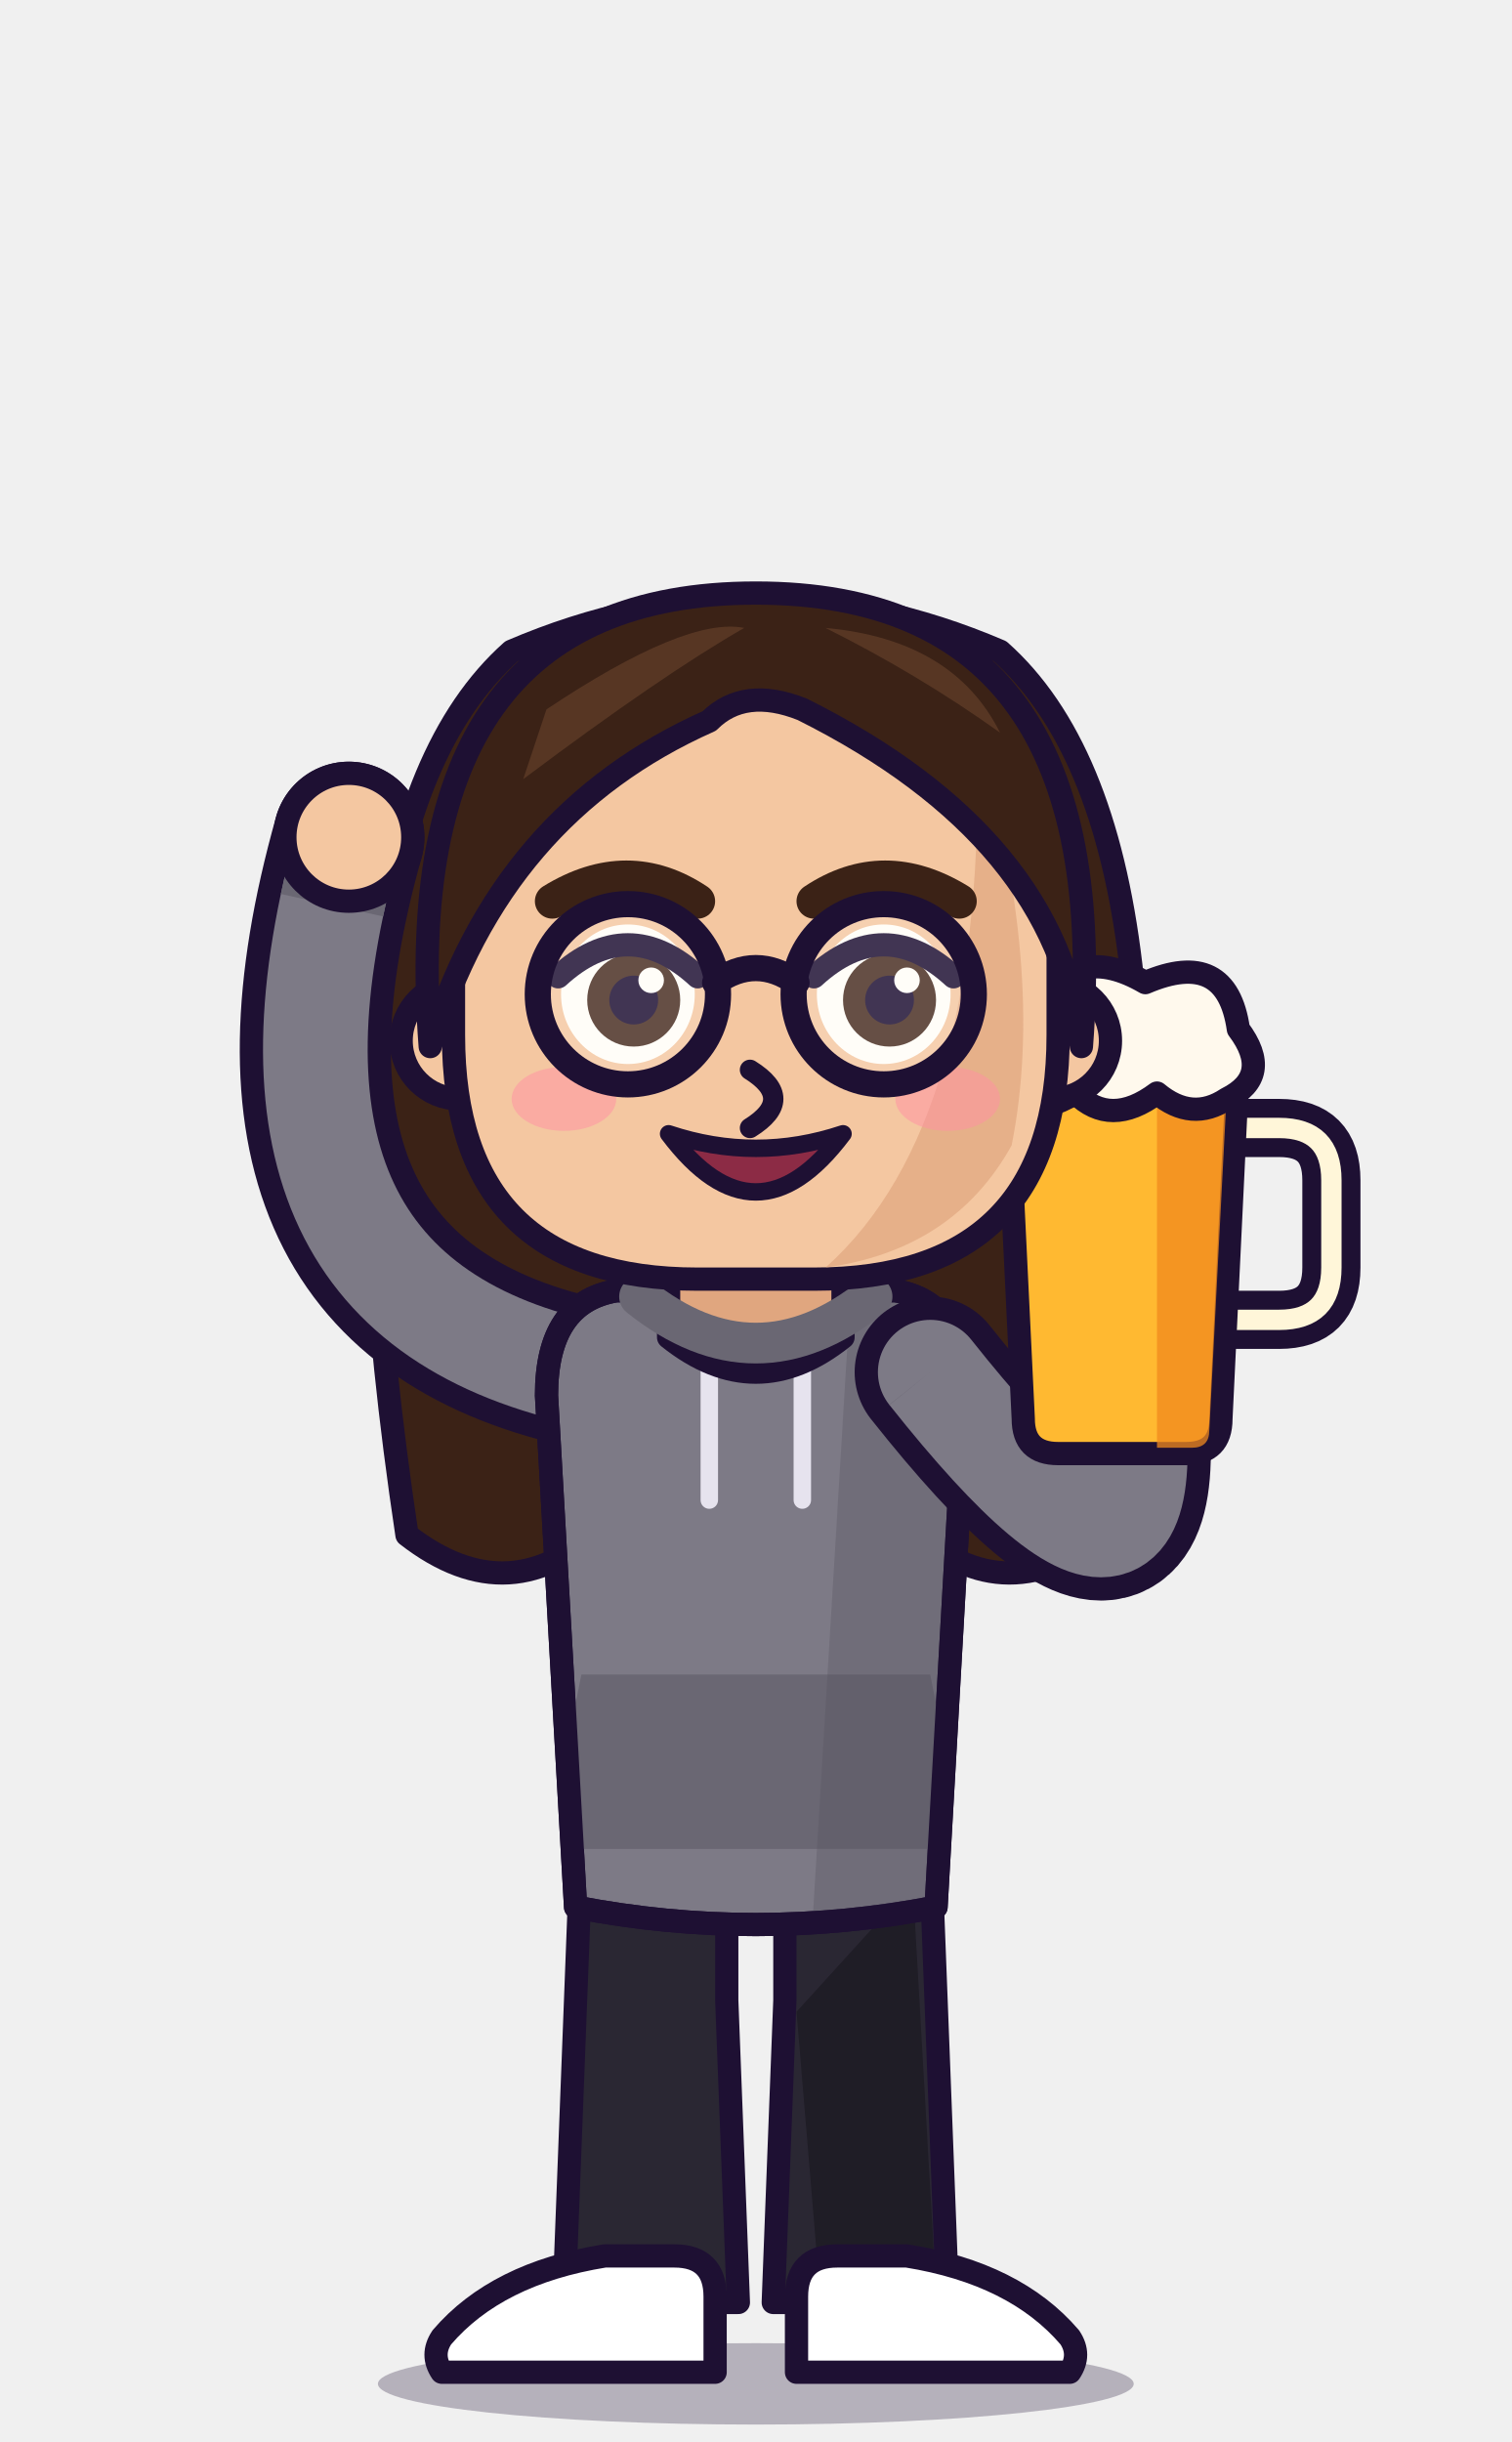
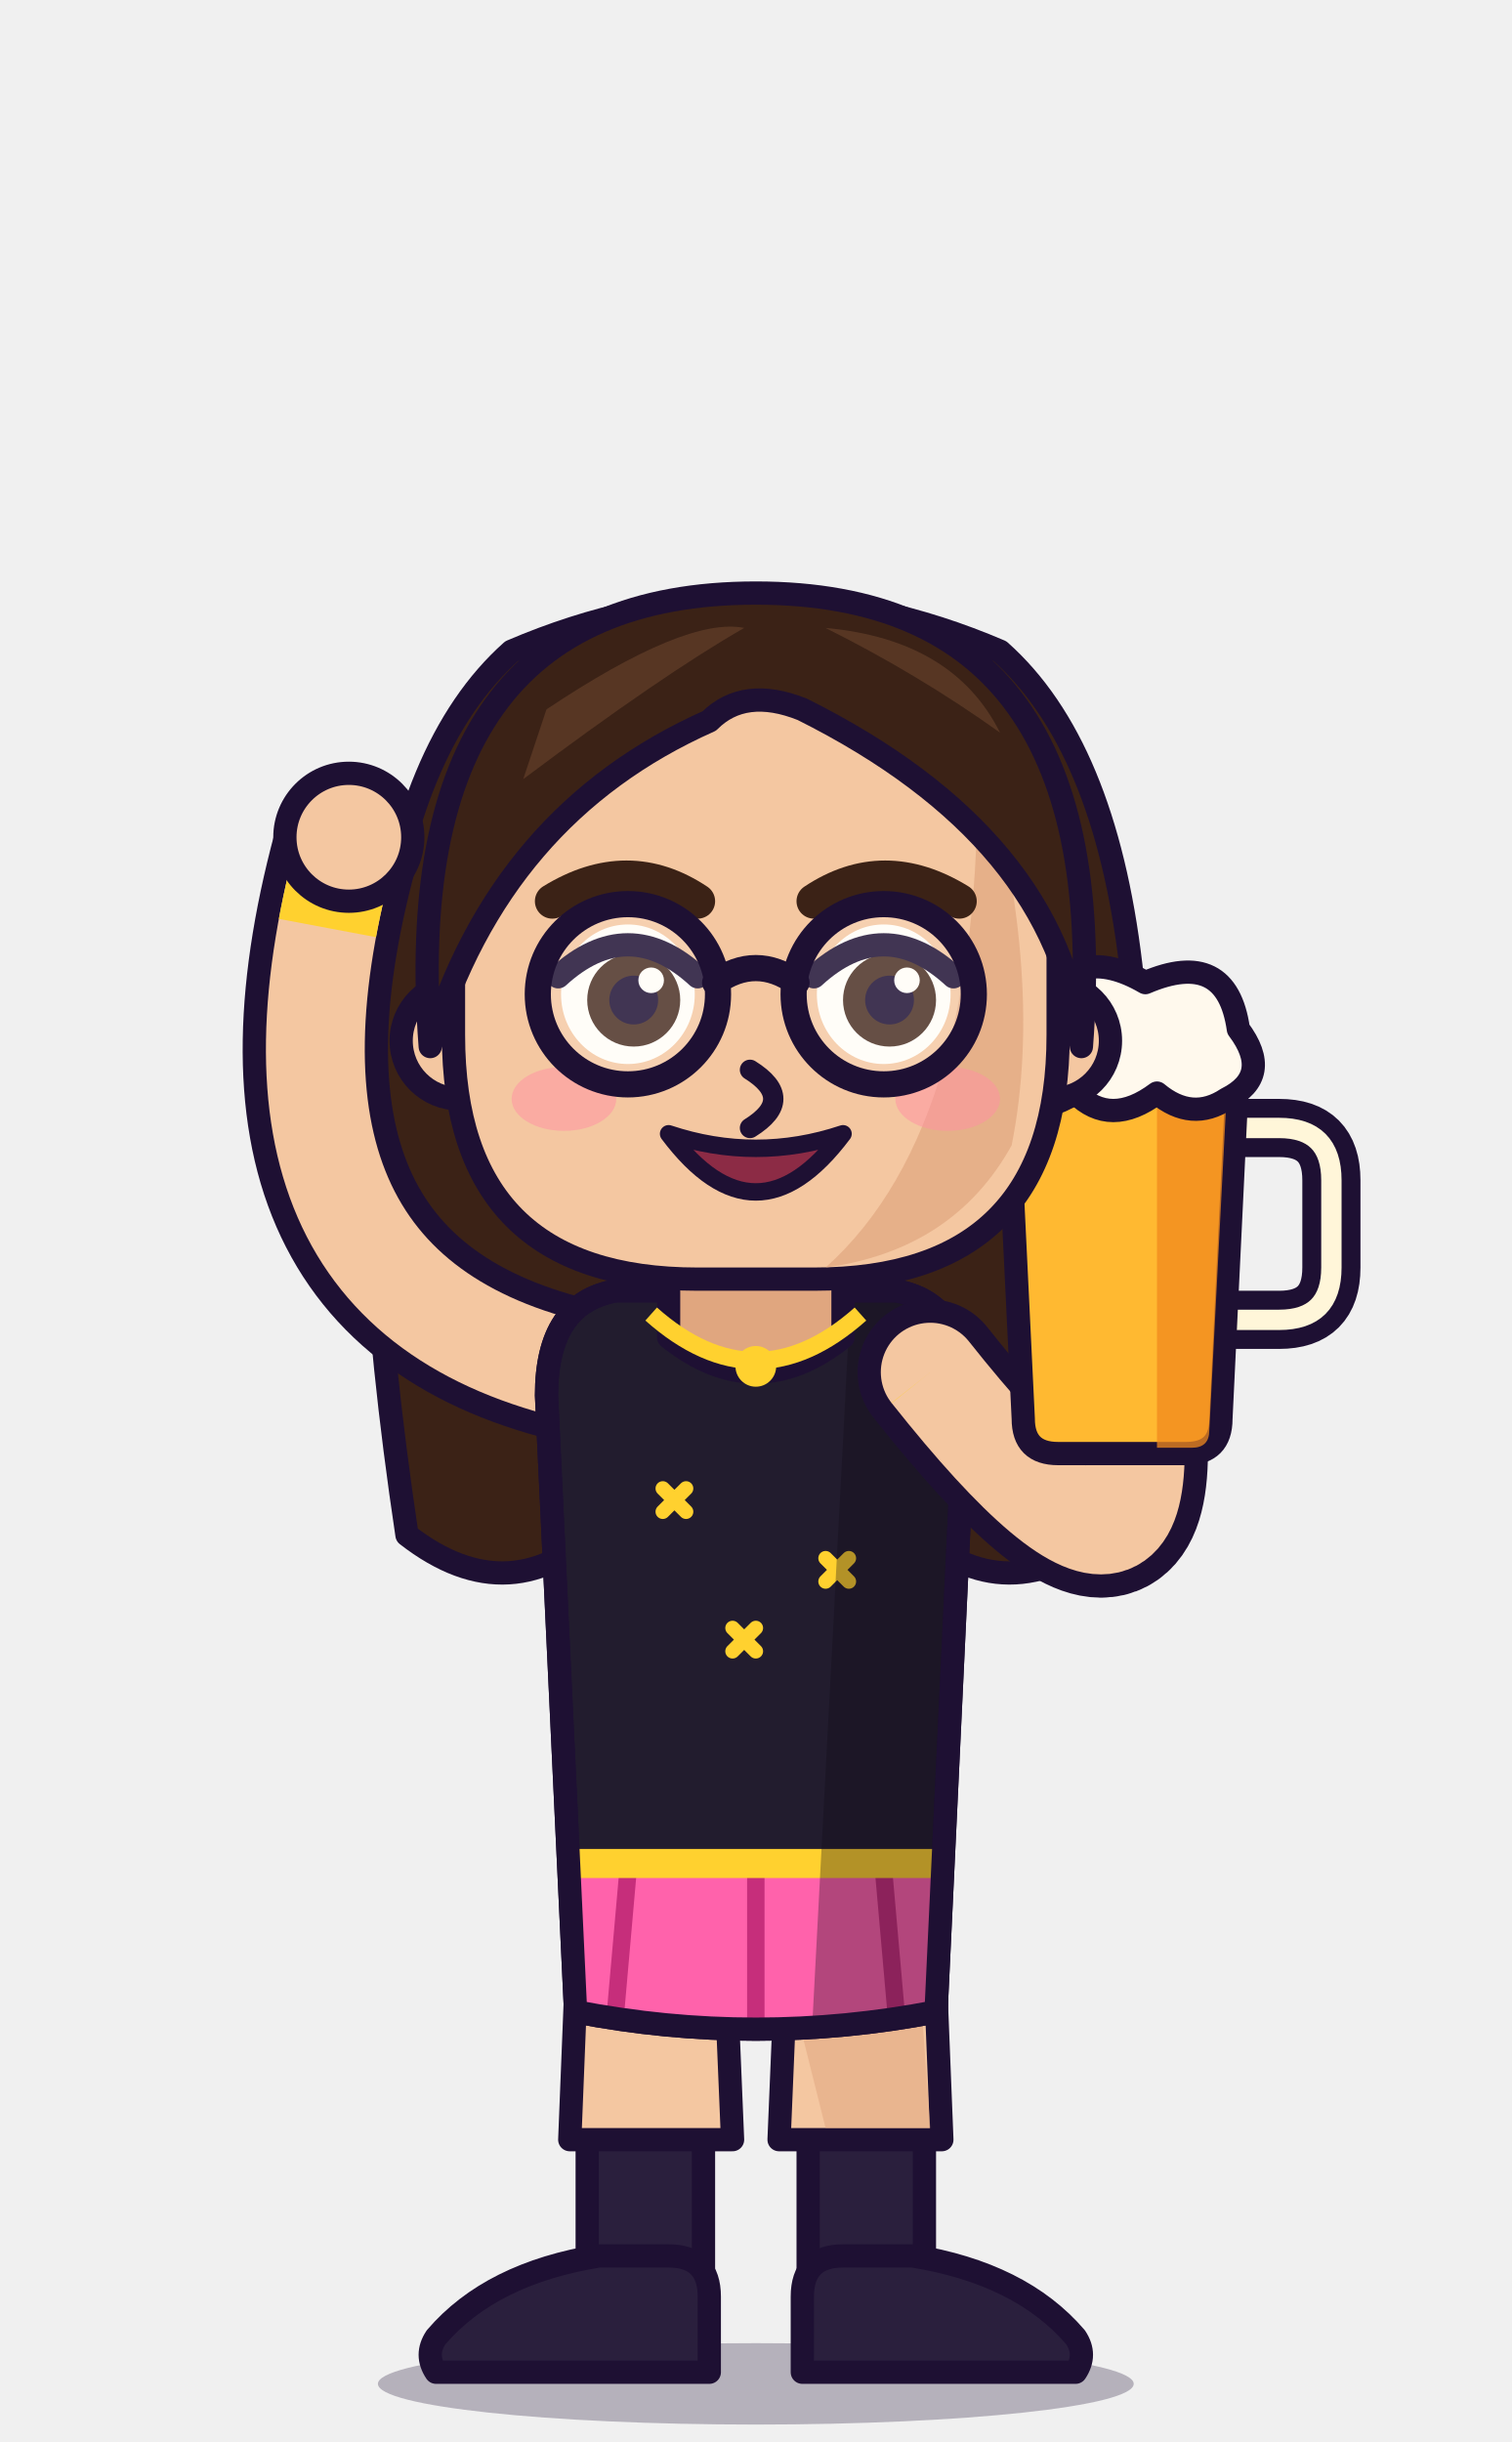
<svg xmlns="http://www.w3.org/2000/svg" viewBox="0 0 260 420" role="img" aria-label="Pili">
  <path d="M70 264Q52 144 88 112Q130 94 172 112Q208 144 190 264Q172 278 156 262H104Q88 278 70 264Z" fill="#3B2216" stroke="#1E1033" stroke-width="4" stroke-linejoin="round" stroke-linecap="round" />
  <ellipse cx="130" cy="410" rx="65" ry="7" fill="#1E1033" opacity="0.28" />
-   <path d="M100 318L97 396H127L125 344L125 318Z" fill="#2A2733" stroke="#1E1033" stroke-width="4" stroke-linejoin="round" stroke-linecap="round" />
-   <path d="M160 318L163 396H133L135 344L135 318Z" fill="#2A2733" stroke="#1E1033" stroke-width="4" stroke-linejoin="round" stroke-linecap="round" />
-   <path d="M137 346L141 394H161L157 324Z" fill="#16141C" opacity="0.55" />
-   <path d="M123 408v-13q0 -7 -7 -7h-12q-18.6 3 -28 14q-2 3 0 6z" fill="#FFFFFF" stroke="#1E1033" stroke-width="4" stroke-linejoin="round" stroke-linecap="round" />
-   <path d="M137 408v-13q0 -7 7 -7h12q18.6 3 28 14q2 3 0 6z" fill="#FFFFFF" stroke="#1E1033" stroke-width="4" stroke-linejoin="round" stroke-linecap="round" />
-   <path d="M100 236Q38 222 60 144" fill="none" stroke="#1E1033" stroke-width="26" stroke-linecap="round" />
-   <path d="M100 236Q38 222 60 144" fill="none" stroke="#7D7A86" stroke-width="18" stroke-linecap="round" />
-   <path d="M100 236Q38 222 60 144" fill="none" stroke="#6A6773" stroke-width="18" stroke-linecap="butt" stroke-dasharray="0 104 14 400" />
+   <path d="M101 364h20v38h-20z" fill="#2A1F3D" stroke="#1E1033" stroke-width="4" stroke-linejoin="round" stroke-linecap="round" />
+   <path d="M139 364h20v38h-20z" fill="#2A1F3D" stroke="#1E1033" stroke-width="4" stroke-linejoin="round" stroke-linecap="round" />
+   <path d="M100 318L98 368H126L125 344L125 318Z" fill="#F4C7A1" stroke="#1E1033" stroke-width="4" stroke-linejoin="round" stroke-linecap="round" />
+   <path d="M160 318L162 368H134L135 344L135 318Z" fill="#F4C7A1" stroke="#1E1033" stroke-width="4" stroke-linejoin="round" stroke-linecap="round" />
+   <path d="M137 346L142 366H160L157 324Z" fill="#E0A67F" opacity="0.55" />
+   <path d="M122 408v-13q0 -7 -7 -7h-12q-18.6 3 -28 14q-2 3 0 6z" fill="#2A1F3D" stroke="#1E1033" stroke-width="4" stroke-linejoin="round" stroke-linecap="round" />
+   <path d="M138 408v-13q0 -7 7 -7h12q18.6 3 28 14q2 3 0 6z" fill="#2A1F3D" stroke="#1E1033" stroke-width="4" stroke-linejoin="round" stroke-linecap="round" />
+   <path d="M100 236Q38 222 60 144" fill="none" stroke="#1E1033" stroke-width="25" stroke-linecap="round" />
+   <path d="M100 236Q38 222 60 144" fill="none" stroke="#F4C7A1" stroke-width="17" stroke-linecap="round" />
+   <path d="M100 236Q38 222 60 144" fill="none" stroke="#FFD12F" stroke-width="17" stroke-linecap="butt" stroke-dasharray="0 100 14 400" />
  <circle cx="60" cy="144" r="11" fill="#F4C7A1" stroke="#1E1033" stroke-width="4" stroke-linejoin="round" stroke-linecap="round" />
  <clipPath id="torso">
-     <path d="M106 222Q94 224 94 240L99 328Q130 334 161 328L166 240Q166 224 154 222Z" />
+     <path d="M106 222Q94 224 94 240L99 346Q130 352 161 346L166 240Q166 224 154 222Z" />
  </clipPath>
-   <path d="M106 222Q94 224 94 240L99 328Q130 334 161 328L166 240Q166 224 154 222Z" fill="#7D7A86" stroke="#1E1033" stroke-width="4" stroke-linejoin="round" stroke-linecap="round" />
+   <path d="M106 222Q94 224 94 240L99 346Q130 352 161 346L166 240Q166 224 154 222Z" fill="#221C2E" stroke="#1E1033" stroke-width="4" stroke-linejoin="round" stroke-linecap="round" />
  <g clip-path="url(#torso)">
-     <path d="M100 288h60l6 30h-72z" fill="#6A6773" opacity="1" />
-     <path d="M122 228v30M138 228v30" fill="none" stroke="#E6E3EE" stroke-width="3" stroke-linecap="round" stroke-linejoin="round" />
-     <path d="M146.56 218H172V338H139.3Z" fill="#55525E" opacity="0.32" />
+     <path d="M60 320H200V358H60Z" fill="#FF62AB" opacity="1" />
+     <path d="M108 322l-3 34M130 322v34M152 322l3 34" fill="none" stroke="#C62E7B" stroke-width="3" stroke-linecap="round" stroke-linejoin="round" />
+     <path d="M60 318H200v5H60Z" fill="#FFD12F" opacity="1" />
+     <path d="M114 256l4 4m0 -4l-4 4M142 268l4 4m0 -4l-4 4M126 280l4 4m0 -4l-4 4" fill="none" stroke="#FFD12F" stroke-width="2.5" stroke-linecap="round" stroke-linejoin="round" />
+     <path d="M146.56 218H172V356H139.3Z" fill="#0F0B16" opacity="0.32" />
  </g>
-   <path d="M106 222Q94 224 94 240L99 328Q130 334 161 328L166 240Q166 224 154 222Z" fill="none" stroke="#1E1033" stroke-width="4" stroke-linejoin="round" stroke-linecap="round" />
+   <path d="M106 222Q94 224 94 240L99 346Q130 352 161 346L166 240Q166 224 154 222Z" fill="none" stroke="#1E1033" stroke-width="4" stroke-linejoin="round" stroke-linecap="round" />
  <path d="M115 214h30v16q-15 12 -30 0z" fill="#E0A67F" stroke="#1E1033" stroke-width="4" stroke-linejoin="round" stroke-linecap="round" />
-   <path d="M110 223q20 16 40 0" fill="none" stroke="#6A6773" stroke-width="7" stroke-linecap="round" />
-   <path d="M160 236Q206 294 192 224" fill="none" stroke="#1E1033" stroke-width="26" stroke-linecap="round" />
-   <path d="M160 236Q206 294 192 224" fill="none" stroke="#7D7A86" stroke-width="18" stroke-linecap="round" />
-   <path d="M160 236Q206 294 192 224" fill="none" stroke="#6A6773" stroke-width="18" stroke-linecap="butt" stroke-dasharray="0 104 14 400" />
+   <path d="M112 226q18 16 36 0" fill="none" stroke="#FFD12F" stroke-width="3" />
+   <circle cx="130" cy="235" r="3.5" fill="#FFD12F" />
+   <path d="M160 236Q206 294 192 224" fill="none" stroke="#1E1033" stroke-width="25" stroke-linecap="round" />
+   <path d="M160 236Q206 294 192 224" fill="none" stroke="#F4C7A1" stroke-width="17" stroke-linecap="round" />
+   <path d="M160 236Q206 294 192 224" fill="none" stroke="#FFD12F" stroke-width="17" stroke-linecap="butt" stroke-dasharray="0 100 14 400" />
  <circle cx="192" cy="224" r="11" fill="#F4C7A1" stroke="#1E1033" stroke-width="4" stroke-linejoin="round" stroke-linecap="round" />
  <path d="M211 194h9q9 0 9 9v15q0 9 -9 9h-9" fill="none" stroke="#1E1033" stroke-width="10" />
  <path d="M211 194h9q9 0 9 9v15q0 9 -9 9h-9" fill="none" stroke="#FFF6D9" stroke-width="3.5" />
  <path d="M173 182h40l-3 62q0 6 -6 6h-22q-6 0 -6 -6z" fill="#FFB931" stroke="#1E1033" stroke-width="4" stroke-linejoin="round" stroke-linecap="round" />
  <path d="M199 188h12l-3 58q0 3 -3 3h-6z" fill="#F08A1D" opacity="0.75" />
  <path d="M169 186q-4 -14 10 -13q6 -11 18 -4q14 -6 16 8q6 8 -2 12q-6 4 -12 -1q-8 6 -14 0q-10 6 -16 -2z" fill="#FFF9ED" stroke="#1E1033" stroke-width="4" stroke-linejoin="round" stroke-linecap="round" />
  <circle cx="79" cy="179" r="10" fill="#F4C7A1" stroke="#1E1033" stroke-width="4" stroke-linejoin="round" stroke-linecap="round" />
  <circle cx="181" cy="179" r="10" fill="#F4C7A1" stroke="#1E1033" stroke-width="4" stroke-linejoin="round" stroke-linecap="round" />
  <path d="M120 114h20q42 0 42 42v22q0 42 -42 42h-20q-42 0 -42 -42v-22q0 -42 42 -42z" fill="#F4C7A1" stroke="#1E1033" stroke-width="4" stroke-linejoin="round" stroke-linecap="round" />
  <path d="M168 126Q180 167 174 197Q164 215 142 218Q170 193 168 126Z" fill="#E0A67F" opacity="0.7" />
  <ellipse cx="97" cy="189" rx="9" ry="5.5" fill="#FF8FA3" opacity="0.5" />
  <ellipse cx="163" cy="189" rx="9" ry="5.5" fill="#FF8FA3" opacity="0.5" />
  <ellipse cx="108" cy="171" rx="11.5" ry="12" fill="#FFFDF7" />
  <circle cx="109" cy="172" r="8" fill="#4A2E22" />
  <circle cx="109" cy="172" r="4.2" fill="#1E1033" />
  <circle cx="112" cy="168.6" r="2.2" fill="#FFFDF7" />
  <path d="M96 168Q108 157 120 168" fill="none" stroke="#1E1033" stroke-width="4" stroke-linecap="round" stroke-linejoin="round" />
  <ellipse cx="152" cy="171" rx="11.5" ry="12" fill="#FFFDF7" />
  <circle cx="153" cy="172" r="8" fill="#4A2E22" />
  <circle cx="153" cy="172" r="4.2" fill="#1E1033" />
  <circle cx="156" cy="168.6" r="2.2" fill="#FFFDF7" />
  <path d="M140 168Q152 157 164 168" fill="none" stroke="#1E1033" stroke-width="4" stroke-linecap="round" stroke-linejoin="round" />
  <path d="M120 155Q108 147 95 155" fill="none" stroke="#3B2216" stroke-width="6" stroke-linecap="round" stroke-linejoin="round" />
  <path d="M140 155Q152 147 165 155" fill="none" stroke="#3B2216" stroke-width="6" stroke-linecap="round" stroke-linejoin="round" />
  <path d="M129 184q8 5 0 10" fill="none" stroke="#1E1033" stroke-width="3.5" stroke-linecap="round" stroke-linejoin="round" />
  <path d="M115 195q15 20 30 0q-15 5 -30 0z" fill="#8C2B45" stroke="#1E1033" stroke-width="3" stroke-linejoin="round" stroke-linecap="round" />
  <circle cx="108" cy="171" r="15.5" fill="#FFFFFF" fill-opacity="0.16" stroke="#1E1033" stroke-width="4.5" />
  <circle cx="152" cy="171" r="15.5" fill="#FFFFFF" fill-opacity="0.16" stroke="#1E1033" stroke-width="4.5" />
  <path d="M123 169q7 -5 14 0" fill="none" stroke="#1E1033" stroke-width="4.5" stroke-linecap="round" stroke-linejoin="round" />
  <path d="M74 180Q68 102 130 102Q192 102 186 180Q182 144 138 122Q128 118 122 124Q86 140 74 180Z" fill="#3B2216" stroke="#1E1033" stroke-width="4" stroke-linejoin="round" stroke-linecap="round" />
  <path d="M94 122Q118 106 128 108Q114 116 90 134Z" fill="#5C3A26" opacity="0.85" />
  <path d="M142 108Q164 110 172 126Q158 116 142 108Z" fill="#5C3A26" opacity="0.85" />
</svg>
